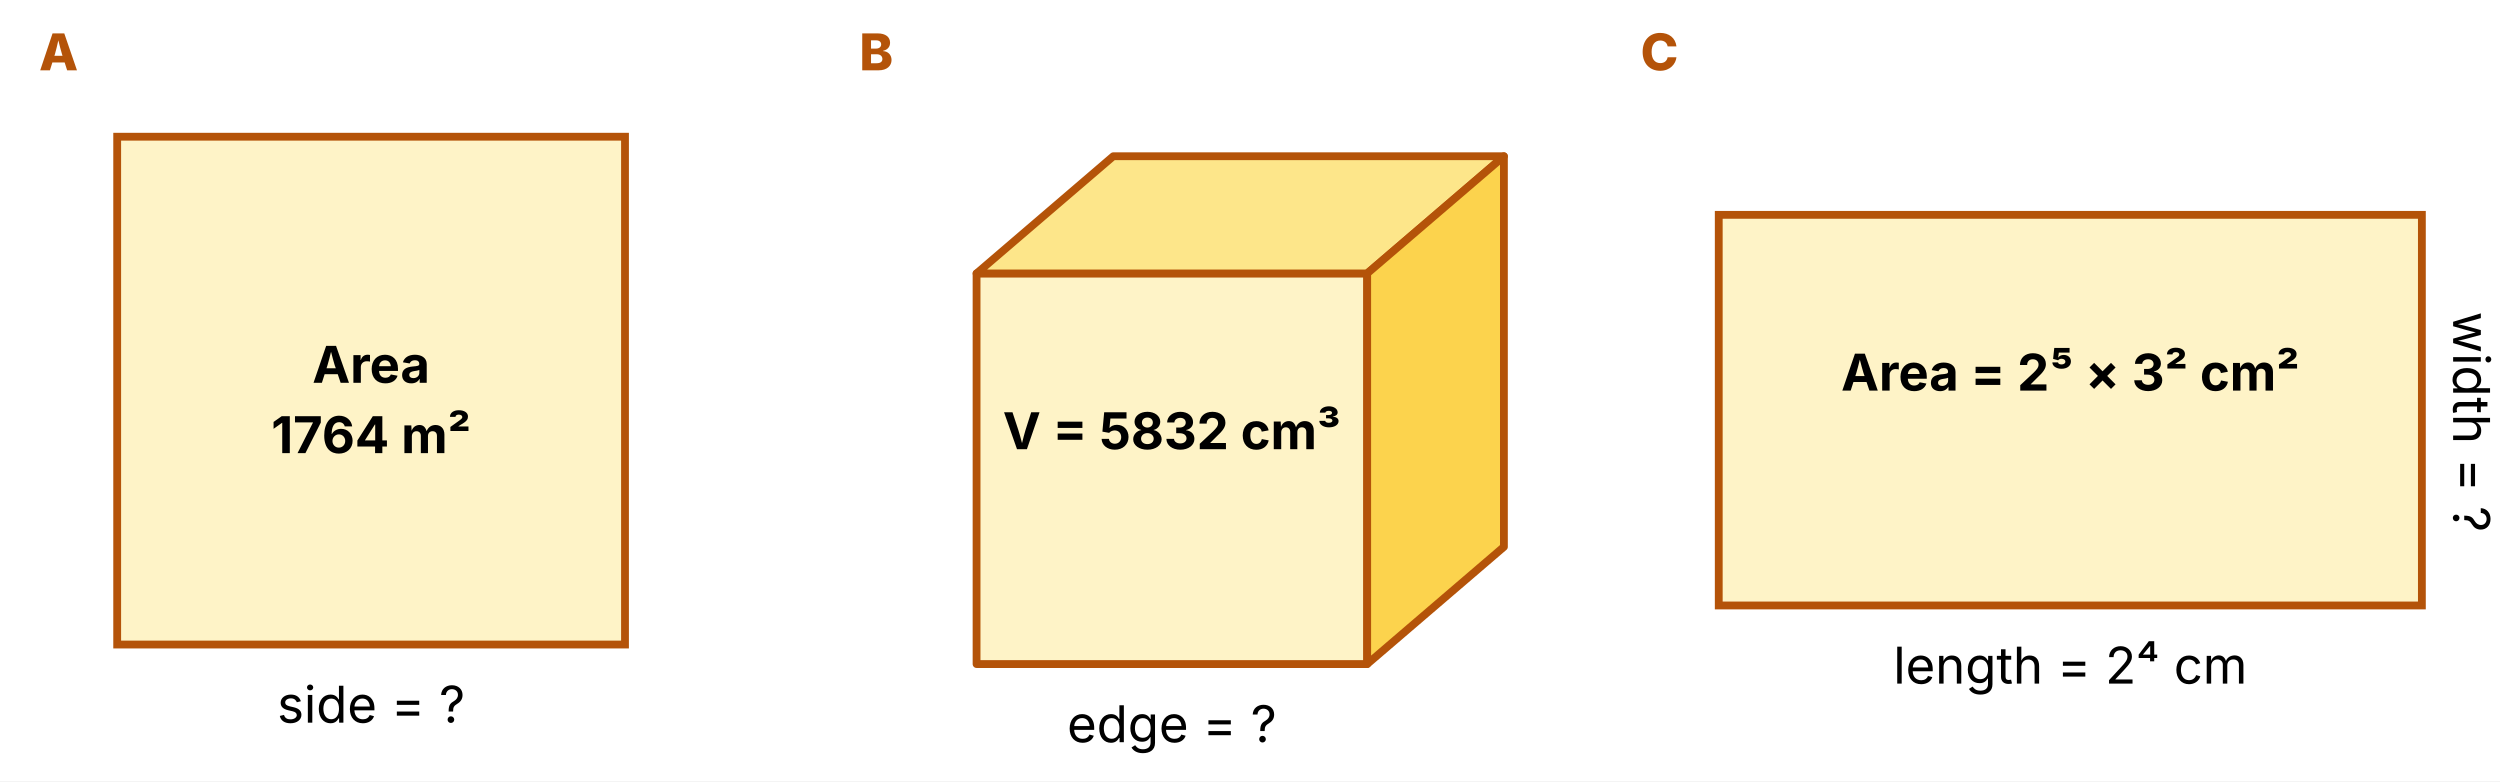
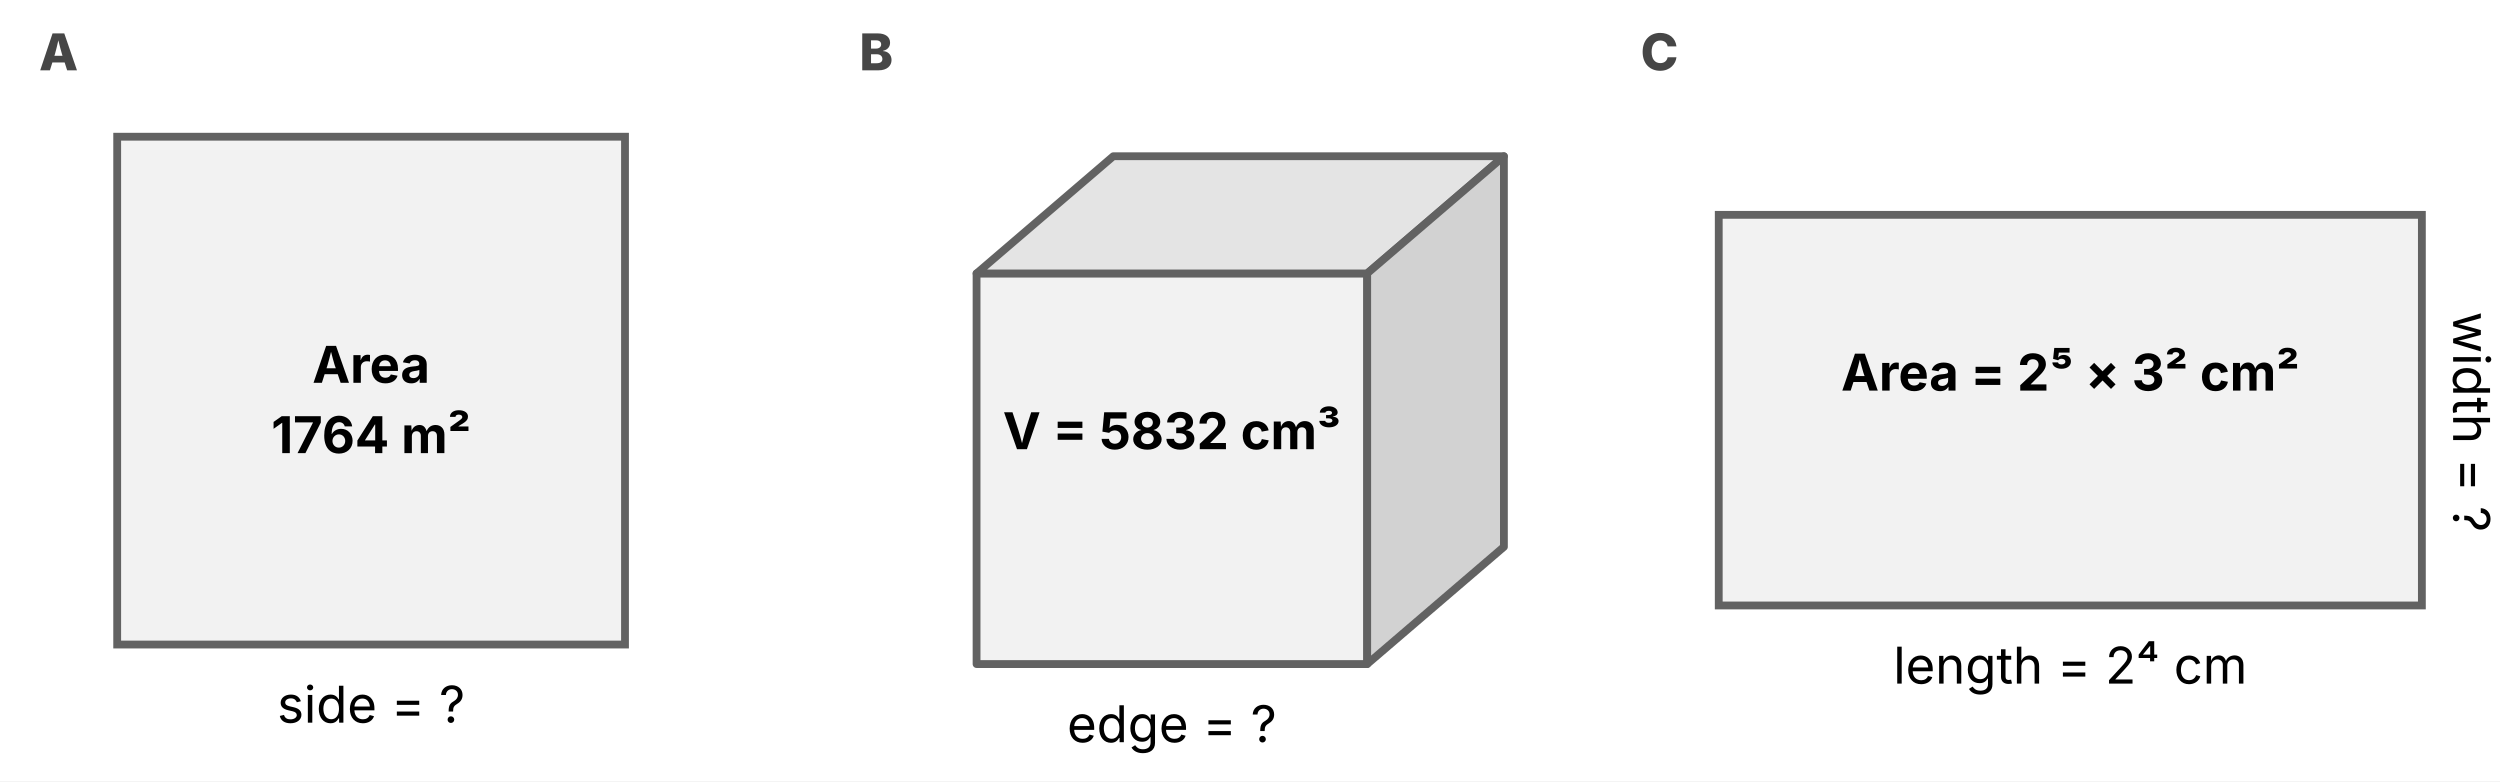
<svg xmlns="http://www.w3.org/2000/svg" viewBox="0 0 640 200" width="640" height="200" font-family="Inter, Arial, sans-serif" font-size="13">
-   <rect width="640" height="200" fill="#fff" />
-   <text x="10" y="18" font-weight="800" fill="#b45309">A</text>
-   <rect x="30" y="35" width="130" height="130" fill="#fef3c7" stroke="#b45309" stroke-width="2" />
+   <rect width="640" height="200" fill="#ffffff" />
+   <text x="10" y="18" font-weight="800" fill="#464646">A</text>
+   <rect x="30" y="35" width="130" height="130" fill="#f2f2f2" stroke="#626262" stroke-width="2" />
  <text x="95" y="98" text-anchor="middle" font-weight="700">Area</text>
  <text x="95" y="116" text-anchor="middle" font-weight="700">1764 m²</text>
  <text x="95" y="185" text-anchor="middle">side = ?</text>
-   <text x="220" y="18" font-weight="800" fill="#b45309">B</text>
-   <g stroke="#b45309" stroke-width="2" stroke-linejoin="round">
-     <polygon points="250,70 350,70 350,170 250,170" fill="#fef3c7" />
-     <polygon points="250,70 285,40 385,40 350,70" fill="#fde68a" />
-     <polygon points="350,70 385,40 385,140 350,170" fill="#fcd34d" />
+   <text x="220" y="18" font-weight="800" fill="#464646">B</text>
+   <g stroke="#626262" stroke-width="2" stroke-linejoin="round">
+     <polygon points="250,70 350,70 350,170 250,170" fill="#f2f2f2" />
+     <polygon points="250,70 285,40 385,40 350,70" fill="#e4e4e4" />
+     <polygon points="350,70 385,40 385,140 350,170" fill="#d2d2d2" />
  </g>
  <text x="300" y="115" text-anchor="middle" font-weight="700">V = 5832 cm³</text>
  <text x="300" y="190" text-anchor="middle">edge = ?</text>
-   <text x="420" y="18" font-weight="800" fill="#b45309">C</text>
-   <rect x="440" y="55" width="180" height="100" fill="#fef3c7" stroke="#b45309" stroke-width="2" />
+   <text x="420" y="18" font-weight="800" fill="#464646">C</text>
+   <rect x="440" y="55" width="180" height="100" fill="#f2f2f2" stroke="#626262" stroke-width="2" />
  <text x="530" y="100" text-anchor="middle" font-weight="700">Area = 2⁵ × 3² cm²</text>
  <text x="530" y="175" text-anchor="middle">length = 2⁴ cm</text>
  <text x="628" y="108" text-anchor="middle" transform="rotate(90 628 108)">width = ?</text>
</svg>
